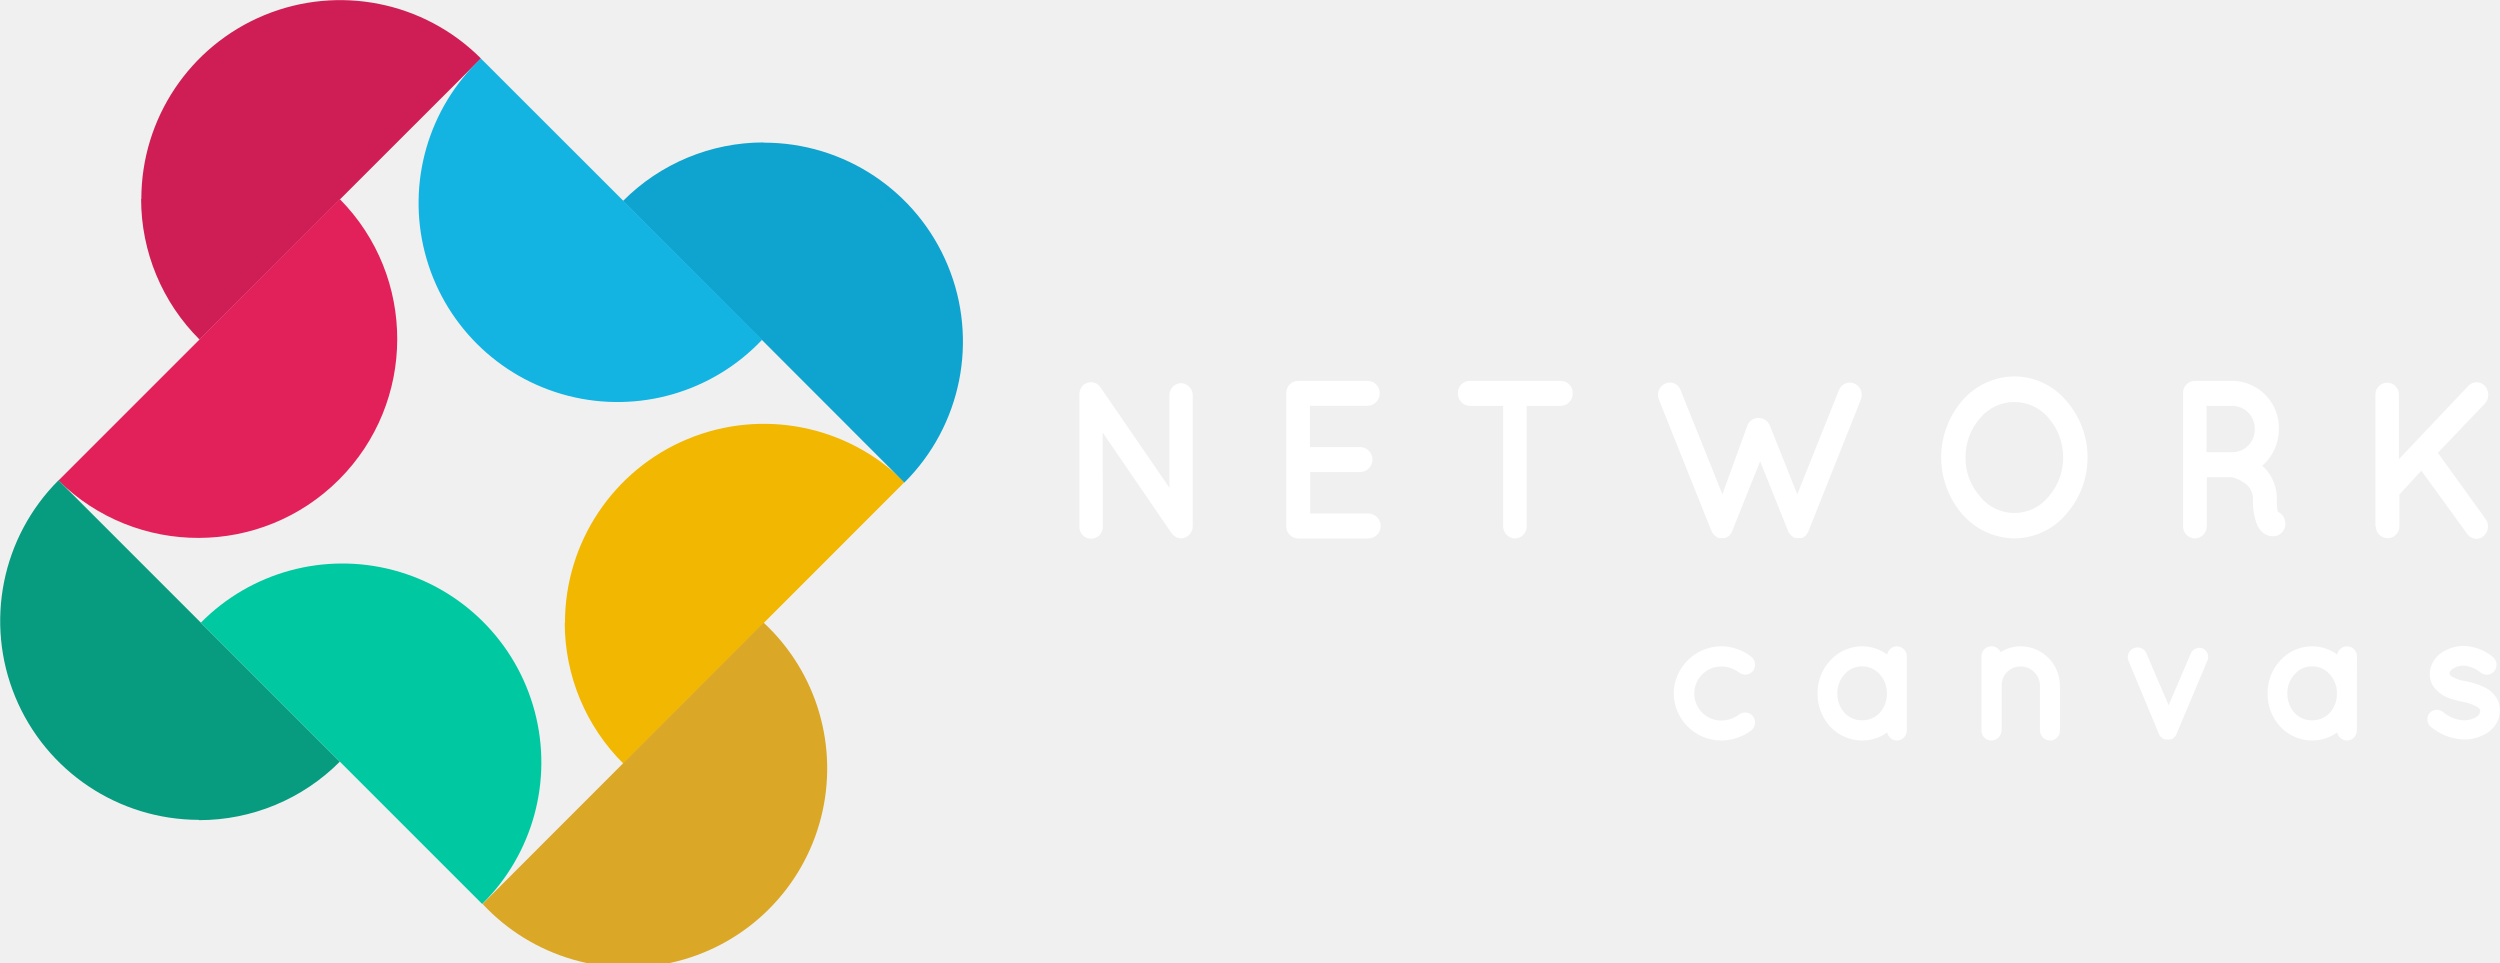
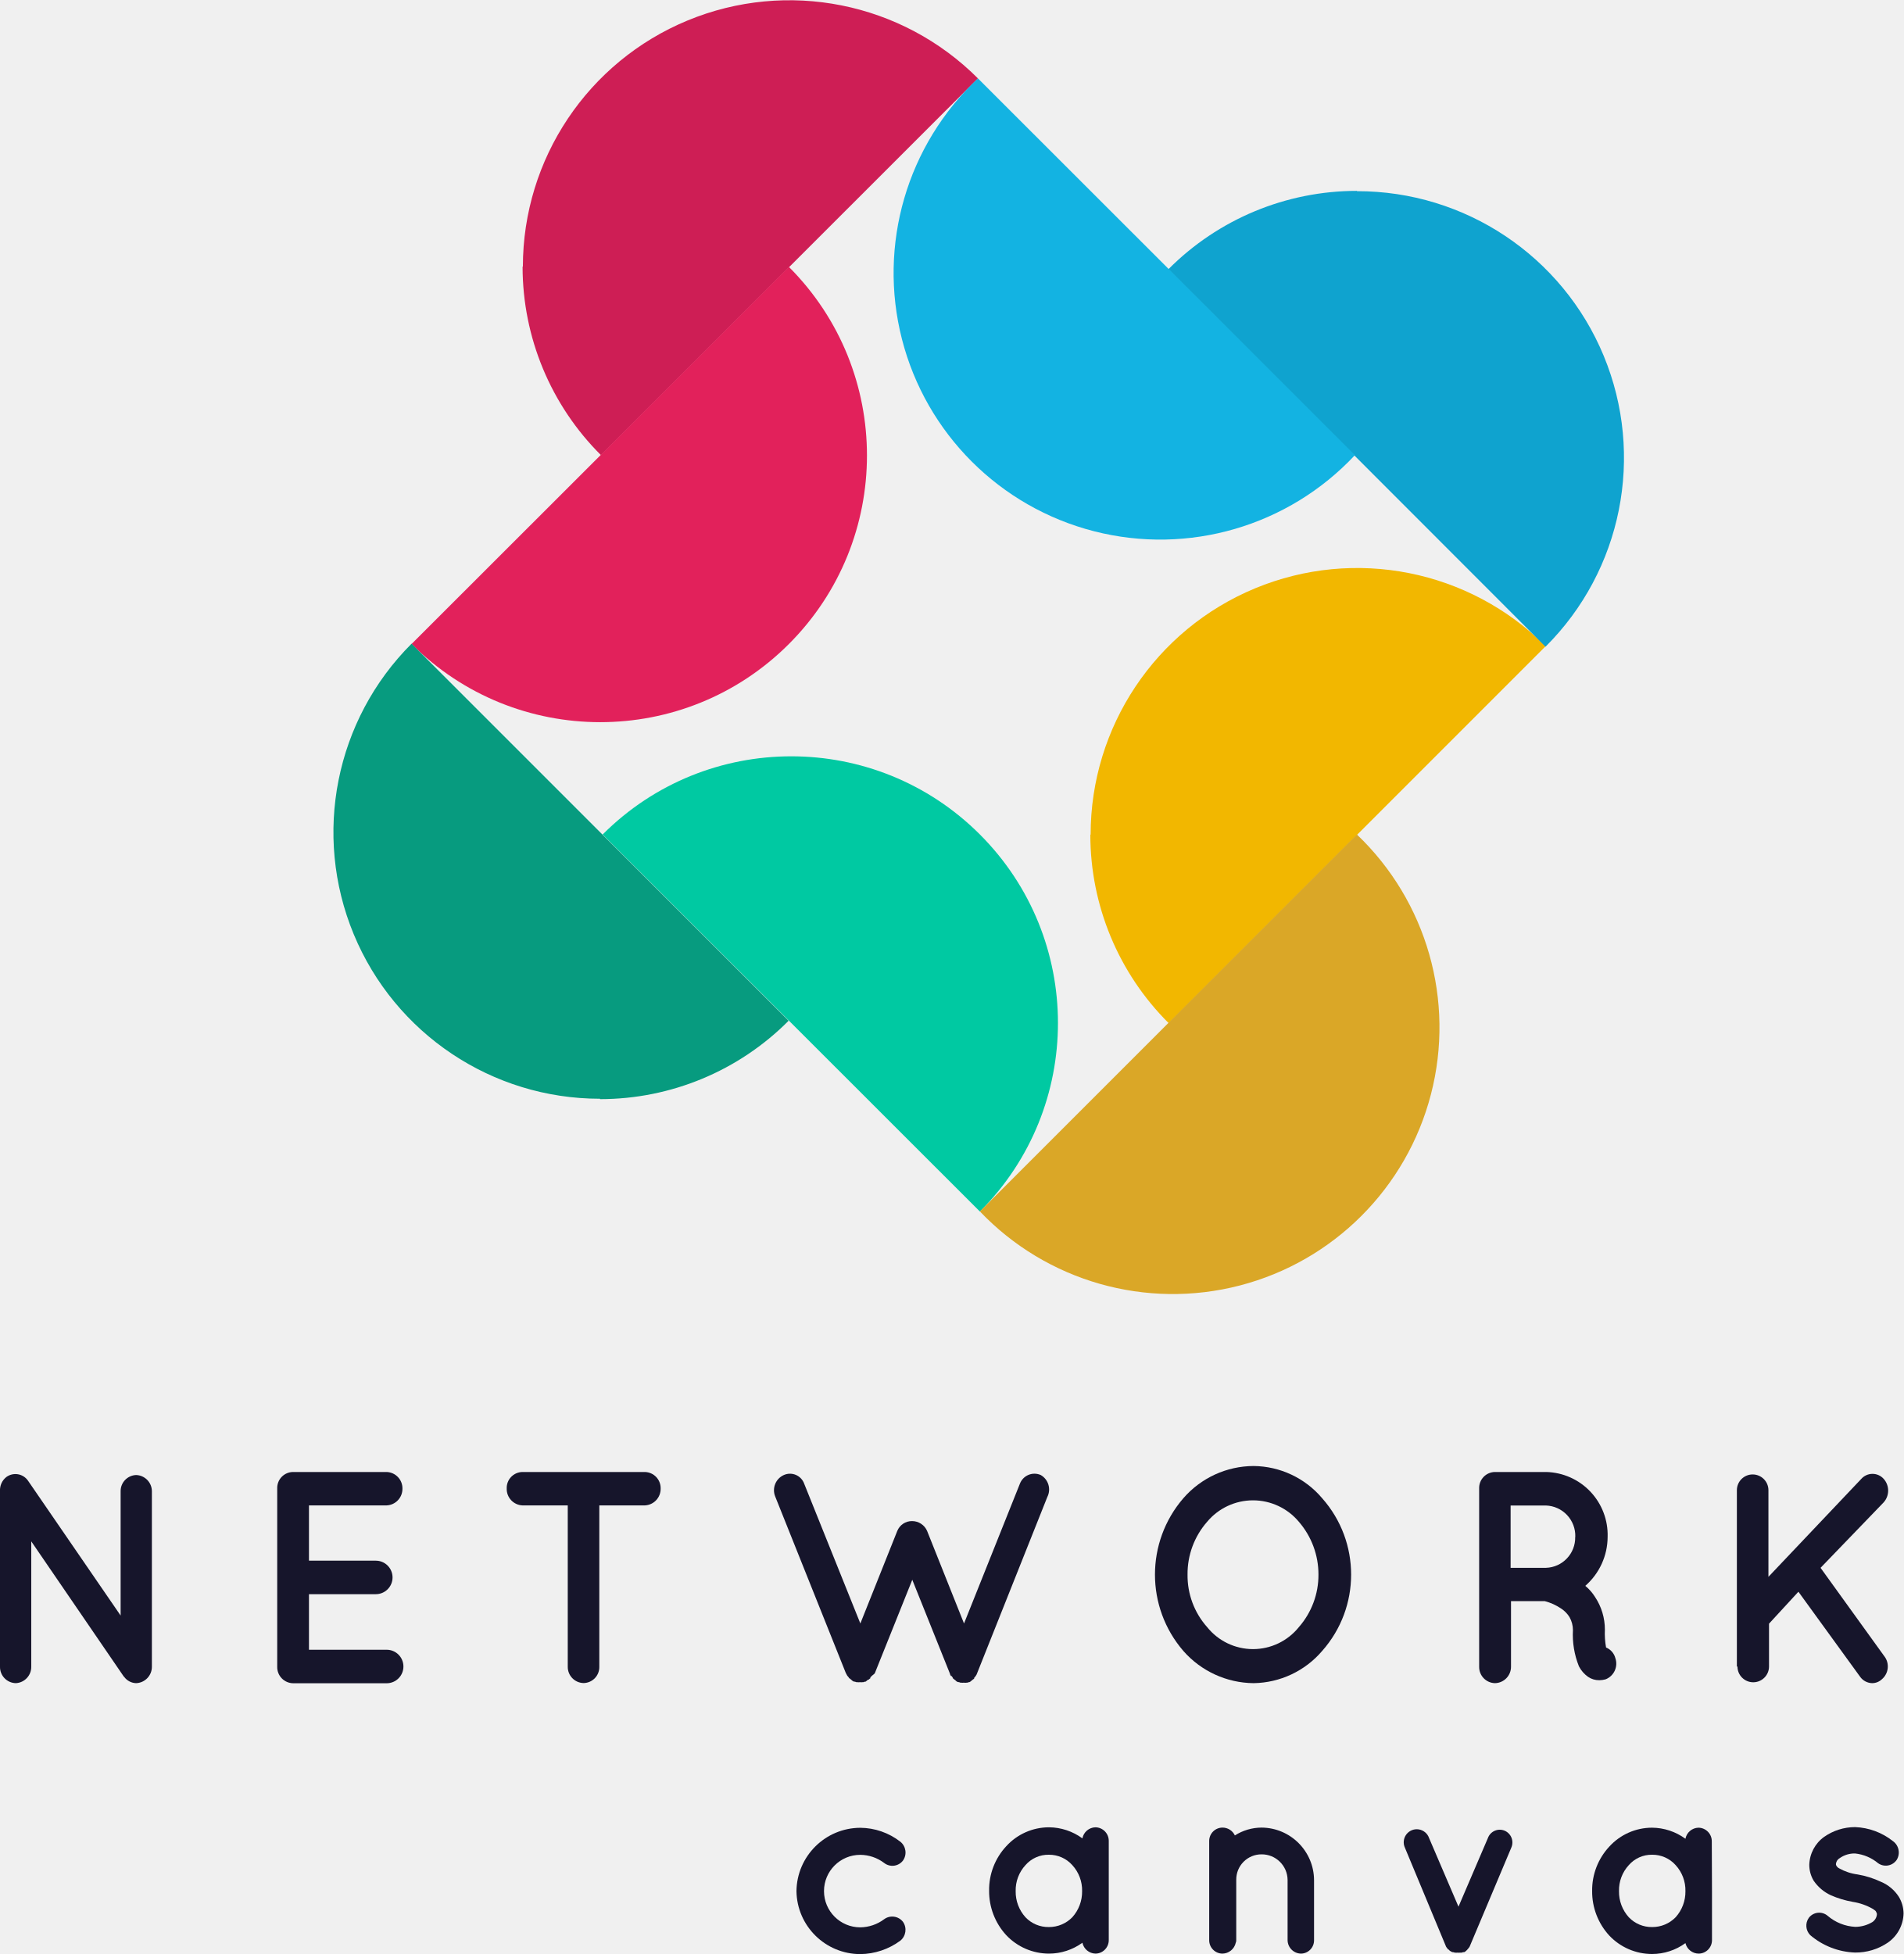
- <svg xmlns="http://www.w3.org/2000/svg" id="Layer_1" data-name="Layer 1" viewBox="0 0 341.92 131.61">
+ <svg xmlns="http://www.w3.org/2000/svg" id="Layer_1" data-name="Layer 1" viewBox="0 0 194.29 199.41">
  <defs>
-     <style>.cls-1{fill:#ce1e55;}.cls-2{fill:#e2215b;}.cls-3{fill:#079b7f;}.cls-4{fill:#00c9a2;}.cls-5{fill:#f2b700;}.cls-6{fill:#daa727;}.cls-7{fill:#0fa3cf;}.cls-8{fill:#13b3e2;}.cls-9{fill:#fff;}</style>
+     <style>.cls-1{fill:#ce1e55;}.cls-2{fill:#e2215b;}.cls-3{fill:#079b7f;}.cls-4{fill:#00c9a2;}.cls-5{fill:#f2b700;}.cls-6{fill:#daa727;}.cls-7{fill:#0fa3cf;}.cls-8{fill:#13b3e2;}.cls-9{fill:#16152b;}</style>
  </defs>
-   <path class="cls-1" d="M19.33,27.21A27.2,27.2,0,0,1,65.78,8L27.3,46.45a27.15,27.15,0,0,1-8-19.24" />
-   <path class="cls-2" d="M46.48,27.24A27.21,27.21,0,0,1,8,65.72Z" />
-   <path class="cls-3" d="M27.21,112.13A27.2,27.2,0,0,1,8,65.69l38.48,38.48a27.14,27.14,0,0,1-19.24,8" />
-   <path class="cls-4" d="M27.47,85.16a27.21,27.21,0,1,1,38.48,38.48Z" />
-   <path class="cls-5" d="M77.27,85.18a27.2,27.2,0,0,1,46.44-19.24L85.24,104.42a27.13,27.13,0,0,1-8-19.24" />
-   <path class="cls-6" d="M104.44,85.16A27.21,27.21,0,1,1,66,123.63Z" />
-   <path class="cls-7" d="M104.45,19.51A27.21,27.21,0,0,1,123.69,66L85.21,27.48a27.13,27.13,0,0,1,19.24-8" />
-   <path class="cls-8" d="M104.25,46.45A27.21,27.21,0,1,1,65.77,8Z" />
-   <path class="cls-9" d="M150.82,71.95a1.6,1.6,0,1,1-3.19,0V54a1.7,1.7,0,0,1,.64-1.42,1.56,1.56,0,0,1,2.22.37l9.45,13.76V54.06a1.64,1.64,0,0,1,1.58-1.66,1.66,1.66,0,0,1,1.61,1.66V71.95a1.67,1.67,0,0,1-1.61,1.69,1.56,1.56,0,0,1-1.2-.62.8.8,0,0,1-.15-.19l-9.36-13.67Z" />
-   <path class="cls-9" d="M175.92,71.95V53.78a1.63,1.63,0,0,1,1.61-1.69h9.56a1.67,1.67,0,0,1,1.61,1.69,1.69,1.69,0,0,1-1.61,1.72h-7.93v5.64H186a1.71,1.71,0,0,1,0,3.42h-6.81v5.67h7.93a1.71,1.71,0,0,1,0,3.42h-9.48c-.06,0-.06,0-.06,0l0,0A1.65,1.65,0,0,1,175.92,71.95Z" />
-   <path class="cls-9" d="M213.45,55.51H208.8V71.95a1.63,1.63,0,0,1-1.61,1.69,1.65,1.65,0,0,1-1.61-1.69V55.51H201a1.68,1.68,0,0,1-1.61-1.72A1.63,1.63,0,0,1,201,52.09h12.49a1.65,1.65,0,0,1,1.61,1.69A1.69,1.69,0,0,1,213.45,55.51Z" />
-   <path class="cls-9" d="M254.51,54.64l-7.17,18a.82.82,0,0,1-.14.28l0,0a.81.81,0,0,1-.15.18c0,.06,0,.06,0,.09a.89.89,0,0,0-.21.15h0c-.09.06-.15.15-.26.19h0a0,0,0,0,0,0,0,.87.87,0,0,0-.23.06h-.06a.85.85,0,0,1-.29,0,.77.77,0,0,1-.26,0h-.09a.72.72,0,0,0-.21-.06s0,0-.06,0a.6.6,0,0,1-.26-.19h0c-.09-.06-.15-.12-.2-.15a.24.24,0,0,1-.06-.09c0-.06-.09-.12-.12-.18s-.06,0-.06,0a.78.78,0,0,1-.12-.28l-3.83-9.55-3.83,9.55a2.5,2.5,0,0,1-.12.28s0,0,0,0l-.18.18c0,.06,0,.06,0,.09a.79.79,0,0,0-.18.15h-.06c-.09.06-.17.15-.23.19h0a0,0,0,0,0,0,0,.44.44,0,0,0-.23.06h-.09a.77.77,0,0,1-.26,0,1,1,0,0,1-.29,0h-.09a.71.71,0,0,0-.2-.06s0,0-.06,0a.83.83,0,0,1-.26-.19h0c-.09-.06-.12-.12-.21-.15a.24.24,0,0,1-.06-.09c-.06-.06-.09-.12-.15-.18v0a2.27,2.27,0,0,1-.15-.28l-7.2-18a1.7,1.7,0,0,1,.88-2.19,1.54,1.54,0,0,1,2.08.89l5.73,14.26L239,58.16a1.61,1.61,0,0,1,1.52-1,1.67,1.67,0,0,1,1.52,1l3.77,9.45,5.7-14.26a1.59,1.59,0,0,1,2.13-.89A1.7,1.7,0,0,1,254.51,54.64Z" />
-   <path class="cls-9" d="M282.56,54.77a11.75,11.75,0,0,1,0,15.58,9.37,9.37,0,0,1-7,3.29,9.65,9.65,0,0,1-7.17-3.29,11.92,11.92,0,0,1,0-15.58,9.54,9.54,0,0,1,7.17-3.29A9.27,9.27,0,0,1,282.56,54.77Zm-.38,7.79a8.21,8.21,0,0,0-2-5.39,6.1,6.1,0,0,0-9.36,0,8.06,8.06,0,0,0-2,5.39,7.92,7.92,0,0,0,2,5.36,6,6,0,0,0,9.36,0A8.07,8.07,0,0,0,282.18,62.56Z" />
-   <path class="cls-9" d="M312.48,71.09a1.72,1.72,0,0,1-1,2.16,2.47,2.47,0,0,1-.64.09h0a2.05,2.05,0,0,1-1.14-.34,3,3,0,0,1-.94-1.08,8.65,8.65,0,0,1-.62-3.7,2.7,2.7,0,0,0-.35-1.32,2.79,2.79,0,0,0-.88-.89,5.4,5.4,0,0,0-1.64-.74h-3.45v6.68a1.67,1.67,0,0,1-1.64,1.69,1.65,1.65,0,0,1-1.61-1.69V53.78a1.63,1.63,0,0,1,1.61-1.69h5.24a6.43,6.43,0,0,1,6.26,6.62,6.66,6.66,0,0,1-2.28,5,4.68,4.68,0,0,1,1,1.14,6.06,6.06,0,0,1,1,3.33,8.16,8.16,0,0,0,.12,1.82A1.62,1.62,0,0,1,312.48,71.09Zm-4.1-12.38a3.1,3.1,0,0,0-3-3.2h-3.6v6.34h3.6A3.08,3.08,0,0,0,308.38,58.71Z" />
-   <path class="cls-9" d="M324.88,71.95v-18a1.61,1.61,0,1,1,3.22,0v8.84l9.48-10a1.53,1.53,0,0,1,2.28,0,1.8,1.8,0,0,1,0,2.4l-6.44,6.74,6.49,9a1.71,1.71,0,0,1-.23,2.37,1.44,1.44,0,0,1-1,.4,1.55,1.55,0,0,1-1.2-.62l-6.32-8.71-3,3.26v4.37a1.61,1.61,0,1,1-3.22,0Z" />
-   <path class="cls-9" d="M228.91,94.86a6.54,6.54,0,0,1,6.52-6.47,6.74,6.74,0,0,1,4.08,1.42,1.42,1.42,0,0,1,.28,1.91,1.36,1.36,0,0,1-1.93.26,4.08,4.08,0,0,0-2.44-.83,3.7,3.7,0,1,0,0,7.4,4.14,4.14,0,0,0,2.44-.83,1.39,1.39,0,0,1,1.93.28,1.43,1.43,0,0,1-.28,1.91,7,7,0,0,1-4.08,1.37A6.52,6.52,0,0,1,228.91,94.86Z" />
-   <path class="cls-9" d="M260.79,94.86v5.05a1.37,1.37,0,0,1-1.36,1.37,1.4,1.4,0,0,1-1.33-1.11,5.81,5.81,0,0,1-3.41,1.11,6,6,0,0,1-4.36-1.88,6.62,6.62,0,0,1-1.75-4.54,6.52,6.52,0,0,1,1.75-4.54,5.9,5.9,0,0,1,4.36-1.93,5.83,5.83,0,0,1,3.41,1.13,1.39,1.39,0,0,1,1.33-1.13,1.38,1.38,0,0,1,1.36,1.39Zm-2.72,0a3.8,3.8,0,0,0-1-2.66,3.16,3.16,0,0,0-2.39-1.06,3.09,3.09,0,0,0-2.39,1.06,3.79,3.79,0,0,0-1,2.66,3.88,3.88,0,0,0,1,2.66,3.22,3.22,0,0,0,2.39,1,3.31,3.31,0,0,0,2.39-1A3.89,3.89,0,0,0,258.07,94.86Z" />
-   <path class="cls-9" d="M281.73,93.75v6.16a1.35,1.35,0,0,1-1.33,1.37A1.39,1.39,0,0,1,279,99.92V93.75a2.64,2.64,0,0,0-2.67-2.6,2.57,2.57,0,0,0-2.57,2.6v6.16a.51.51,0,0,1-.05.26,1.41,1.41,0,0,1-1.36,1.11A1.36,1.36,0,0,1,271,99.92V89.76a1.36,1.36,0,0,1,1.36-1.37,1.39,1.39,0,0,1,1.26.8,5.11,5.11,0,0,1,2.72-.8A5.39,5.39,0,0,1,281.73,93.75Z" />
-   <path class="cls-9" d="M301.86,90.45l-4.21,10a.56.56,0,0,1-.1.18,0,0,0,0,1,0,0l-.15.18a0,0,0,0,1,0,0,.89.89,0,0,1-.15.15,0,0,0,0,0,0,0,.47.47,0,0,1-.18.13h-.05v0a.48.48,0,0,0-.21.05h-.05a1,1,0,0,1-.26,0,.88.88,0,0,1-.23,0h-.05a.6.6,0,0,0-.21-.05v0h-.05a2.36,2.36,0,0,1-.23-.13,0,0,0,0,0,0,0,.89.89,0,0,1-.15-.15s0,0-.05,0a.81.81,0,0,0-.13-.18s0,0,0,0-.08-.1-.1-.18l-4.16-10a1.33,1.33,0,1,1,2.46-1l3,7,3-7a1.29,1.29,0,0,1,1.72-.75A1.31,1.31,0,0,1,301.86,90.45Z" />
-   <path class="cls-9" d="M322.34,94.86v5.05a1.37,1.37,0,0,1-1.36,1.37,1.4,1.4,0,0,1-1.33-1.11,5.81,5.81,0,0,1-3.41,1.11,6,6,0,0,1-4.36-1.88,6.62,6.62,0,0,1-1.75-4.54,6.52,6.52,0,0,1,1.75-4.54,5.9,5.9,0,0,1,4.36-1.93,5.83,5.83,0,0,1,3.41,1.13A1.39,1.39,0,0,1,321,88.39a1.38,1.38,0,0,1,1.36,1.39Zm-2.72,0a3.8,3.8,0,0,0-1-2.66,3.16,3.16,0,0,0-2.39-1.06,3.09,3.09,0,0,0-2.39,1.06,3.79,3.79,0,0,0-1,2.66,3.88,3.88,0,0,0,1,2.66,3.22,3.22,0,0,0,2.39,1,3.31,3.31,0,0,0,2.39-1A3.89,3.89,0,0,0,319.62,94.86Z" />
-   <path class="cls-9" d="M332.22,97.6a1.33,1.33,0,0,1,1.92-.21A4.7,4.7,0,0,0,337,98.52a3.42,3.42,0,0,0,1.75-.49,1.06,1.06,0,0,0,.46-.77.39.39,0,0,0-.08-.26c0-.08-.13-.18-.33-.31a5.93,5.93,0,0,0-2.05-.72h0a9.84,9.84,0,0,1-2.23-.67,4.3,4.3,0,0,1-1.77-1.5,3.14,3.14,0,0,1-.44-1.62,3.63,3.63,0,0,1,1.51-2.84,5.5,5.5,0,0,1,3.16-1,6.58,6.58,0,0,1,3.85,1.42,1.43,1.43,0,0,1,.41,1.91,1.35,1.35,0,0,1-1.9.36,4.39,4.39,0,0,0-2.36-1,2.61,2.61,0,0,0-1.54.46.78.78,0,0,0-.41.59.28.28,0,0,0,.05.21.69.69,0,0,0,.28.26,5.22,5.22,0,0,0,1.87.62l0,0h0a9.19,9.19,0,0,1,2.39.75,4,4,0,0,1,1.82,1.52,3.35,3.35,0,0,1,.49,1.7,3.73,3.73,0,0,1-1.62,3,5.82,5.82,0,0,1-3.34,1,7.44,7.44,0,0,1-4.57-1.78A1.38,1.38,0,0,1,332.22,97.6Z" />
+   <path class="cls-1" d="M53.36,27.21A27.2,27.2,0,0,1,99.8,8L61.33,46.45a27.15,27.15,0,0,1-8-19.24" />
+   <path class="cls-2" d="M80.51,27.24A27.21,27.21,0,0,1,42,65.72Z" />
+   <path class="cls-3" d="M61.23,112.13A27.2,27.2,0,0,1,42,65.69l38.48,38.48a27.14,27.14,0,0,1-19.24,8" />
+   <path class="cls-4" d="M61.5,85.16A27.21,27.21,0,1,1,100,123.64Z" />
+   <path class="cls-5" d="M111.3,85.18a27.2,27.2,0,0,1,46.44-19.24l-38.47,38.48a27.13,27.13,0,0,1-8-19.24" />
+   <path class="cls-6" d="M138.47,85.16A27.21,27.21,0,1,1,100,123.63Z" />
+   <path class="cls-7" d="M138.48,19.51A27.21,27.21,0,0,1,157.72,66L119.23,27.48a27.13,27.13,0,0,1,19.24-8" />
+   <path class="cls-8" d="M138.27,46.45A27.21,27.21,0,1,1,99.8,8Z" />
+   <path class="cls-9" d="M3.19,170.08a1.66,1.66,0,0,1-1.58,1.69A1.65,1.65,0,0,1,0,170.08V152.16a1.7,1.7,0,0,1,.64-1.42,1.56,1.56,0,0,1,2.22.37l9.45,13.76V152.19a1.64,1.64,0,0,1,1.58-1.66,1.66,1.66,0,0,1,1.61,1.66v17.89a1.67,1.67,0,0,1-1.61,1.69,1.56,1.56,0,0,1-1.2-.62.8.8,0,0,1-.15-.19L3.19,157.3Z" />
+   <path class="cls-9" d="M28.29,170.08V151.91a1.63,1.63,0,0,1,1.61-1.69h9.56a1.67,1.67,0,0,1,1.61,1.69,1.69,1.69,0,0,1-1.61,1.72H31.53v5.64h6.82a1.71,1.71,0,0,1,0,3.42H31.53v5.67h7.93a1.71,1.71,0,0,1,0,3.42H30c-.06,0-.06,0-.06,0l0,0A1.65,1.65,0,0,1,28.29,170.08Z" />
+   <path class="cls-9" d="M65.81,153.63H61.16v16.44a1.63,1.63,0,0,1-1.61,1.69,1.65,1.65,0,0,1-1.61-1.69V153.63H53.32a1.68,1.68,0,0,1-1.61-1.72,1.63,1.63,0,0,1,1.61-1.69H65.81a1.65,1.65,0,0,1,1.61,1.69A1.69,1.69,0,0,1,65.81,153.63Z" />
+   <path class="cls-9" d="M106.88,152.77l-7.17,18a.82.82,0,0,1-.15.28l0,0a.81.81,0,0,1-.15.18c0,.06,0,.06,0,.09a.89.89,0,0,0-.21.15h0c-.09.06-.15.15-.26.19h0a0,0,0,0,0,0,0,.87.87,0,0,0-.23.06h-.06a.86.86,0,0,1-.29,0,.77.77,0,0,1-.26,0h-.09a.71.71,0,0,0-.2-.06s0,0-.06,0a.6.6,0,0,1-.26-.19h0c-.09-.06-.15-.12-.2-.15a.24.24,0,0,1-.06-.09c0-.06-.09-.12-.12-.18s-.06,0-.06,0a.78.78,0,0,1-.12-.28l-3.83-9.55-3.83,9.55A2.51,2.51,0,0,1,89,171s0,0,0,0l-.18.18c0,.06,0,.06,0,.09a.79.79,0,0,0-.18.15h-.06c-.09.06-.17.15-.23.19h0a0,0,0,0,0,0,0,.44.44,0,0,0-.23.06h-.09a.77.77,0,0,1-.26,0,1,1,0,0,1-.29,0h-.09a.71.71,0,0,0-.2-.06s0,0-.06,0a.83.83,0,0,1-.26-.19h0c-.09-.06-.12-.12-.2-.15a.24.24,0,0,1-.06-.09c-.06-.06-.09-.12-.15-.18v0a2.27,2.27,0,0,1-.15-.28l-7.2-18a1.7,1.7,0,0,1,.88-2.19,1.54,1.54,0,0,1,2.08.89l5.73,14.26,3.77-9.45a1.61,1.61,0,0,1,1.52-1,1.67,1.67,0,0,1,1.52,1l3.77,9.45,5.7-14.26a1.59,1.59,0,0,1,2.13-.89A1.7,1.7,0,0,1,106.88,152.77Z" />
+   <path class="cls-9" d="M134.93,152.9a11.75,11.75,0,0,1,0,15.58,9.38,9.38,0,0,1-7,3.29,9.65,9.65,0,0,1-7.17-3.29,11.93,11.93,0,0,1,0-15.58,9.54,9.54,0,0,1,7.17-3.29A9.27,9.27,0,0,1,134.93,152.9Zm-.38,7.79a8.21,8.21,0,0,0-2-5.39,6.1,6.1,0,0,0-9.36,0,8.06,8.06,0,0,0-2,5.39,7.92,7.92,0,0,0,2,5.36,6,6,0,0,0,9.36,0A8.07,8.07,0,0,0,134.55,160.69Z" />
+   <path class="cls-9" d="M164.85,169.22a1.72,1.72,0,0,1-1,2.16,2.46,2.46,0,0,1-.64.09h0a2,2,0,0,1-1.14-.34,3,3,0,0,1-.94-1.08,8.67,8.67,0,0,1-.61-3.7,2.7,2.7,0,0,0-.35-1.32,2.78,2.78,0,0,0-.88-.89,5.41,5.41,0,0,0-1.64-.74h-3.45v6.68a1.67,1.67,0,0,1-1.64,1.69,1.65,1.65,0,0,1-1.61-1.69V151.91a1.63,1.63,0,0,1,1.61-1.69h5.24a6.43,6.43,0,0,1,6.26,6.62,6.66,6.66,0,0,1-2.28,5,4.68,4.68,0,0,1,1,1.14,6,6,0,0,1,1,3.33,8.16,8.16,0,0,0,.12,1.82A1.61,1.61,0,0,1,164.85,169.22Zm-4.09-12.38a3.1,3.1,0,0,0-3-3.2h-3.6V160h3.6A3.08,3.08,0,0,0,160.75,156.84Z" />
+   <path class="cls-9" d="M177.25,170.08v-18a1.61,1.61,0,1,1,3.22,0v8.84l9.48-10a1.53,1.53,0,0,1,2.28,0,1.8,1.8,0,0,1,0,2.4L185.79,160l6.49,9a1.71,1.71,0,0,1-.23,2.37,1.44,1.44,0,0,1-1,.4,1.55,1.55,0,0,1-1.2-.62l-6.32-8.71-3,3.26v4.37a1.61,1.61,0,1,1-3.22,0Z" />
+   <path class="cls-9" d="M81.28,193a6.54,6.54,0,0,1,6.52-6.47,6.74,6.74,0,0,1,4.08,1.42,1.42,1.42,0,0,1,.28,1.91,1.36,1.36,0,0,1-1.93.26,4.08,4.08,0,0,0-2.44-.83,3.7,3.7,0,1,0,0,7.4,4.14,4.14,0,0,0,2.44-.83,1.39,1.39,0,0,1,1.93.28,1.43,1.43,0,0,1-.28,1.91,7,7,0,0,1-4.08,1.37A6.52,6.52,0,0,1,81.28,193Z" />
+   <path class="cls-9" d="M113.15,193V198a1.37,1.37,0,0,1-1.36,1.37,1.4,1.4,0,0,1-1.33-1.11,5.81,5.81,0,0,1-3.41,1.11,6,6,0,0,1-4.36-1.88,6.62,6.62,0,0,1-1.75-4.54,6.52,6.52,0,0,1,1.75-4.54,5.9,5.9,0,0,1,4.36-1.93,5.83,5.83,0,0,1,3.41,1.13,1.39,1.39,0,0,1,1.33-1.13,1.38,1.38,0,0,1,1.36,1.39Zm-2.72,0a3.8,3.8,0,0,0-1-2.66,3.16,3.16,0,0,0-2.39-1.06,3.09,3.09,0,0,0-2.39,1.06,3.79,3.79,0,0,0-1,2.66,3.88,3.88,0,0,0,1,2.66,3.22,3.22,0,0,0,2.39,1,3.31,3.31,0,0,0,2.39-1A3.89,3.89,0,0,0,110.43,193Z" />
+   <path class="cls-9" d="M134.1,191.88V198a1.35,1.35,0,0,1-1.33,1.37A1.39,1.39,0,0,1,131.4,198v-6.16a2.64,2.64,0,0,0-2.67-2.6,2.57,2.57,0,0,0-2.57,2.6V198a.51.51,0,0,1-.05.26,1.41,1.41,0,0,1-1.36,1.11A1.36,1.36,0,0,1,123.4,198V187.88a1.36,1.36,0,0,1,1.36-1.37,1.39,1.39,0,0,1,1.26.8,5.11,5.11,0,0,1,2.72-.8A5.39,5.39,0,0,1,134.1,191.88Z" />
+   <path class="cls-9" d="M154.22,188.58l-4.21,10a.56.56,0,0,1-.1.18,0,0,0,0,1,0,0l-.15.18a0,0,0,0,1,0,0,.89.89,0,0,1-.15.15,0,0,0,0,0,0,0,.47.47,0,0,1-.18.13h-.05v0a.48.48,0,0,0-.21.05H149a1,1,0,0,1-.26,0,.88.88,0,0,1-.23,0h-.05a.6.6,0,0,0-.21-.05v0h-.05a2.36,2.36,0,0,1-.23-.13,0,0,0,0,0,0,0,.89.89,0,0,1-.15-.15s0,0-.05,0a.81.81,0,0,0-.13-.18s0,0,0,0-.08-.1-.1-.18l-4.16-10a1.33,1.33,0,1,1,2.46-1l3,7,3-7a1.29,1.29,0,0,1,1.72-.75A1.31,1.31,0,0,1,154.22,188.58Z" />
+   <path class="cls-9" d="M174.71,193V198a1.37,1.37,0,0,1-1.36,1.37A1.4,1.4,0,0,1,172,198.3a5.81,5.81,0,0,1-3.41,1.11,6,6,0,0,1-4.36-1.88,6.62,6.62,0,0,1-1.75-4.54,6.52,6.52,0,0,1,1.75-4.54,5.9,5.9,0,0,1,4.36-1.93,5.83,5.83,0,0,1,3.41,1.13,1.39,1.39,0,0,1,1.33-1.13,1.38,1.38,0,0,1,1.36,1.39ZM172,193a3.8,3.8,0,0,0-1-2.66,3.16,3.16,0,0,0-2.39-1.06,3.09,3.09,0,0,0-2.39,1.06,3.79,3.79,0,0,0-1,2.66,3.88,3.88,0,0,0,1,2.66,3.22,3.22,0,0,0,2.39,1,3.31,3.31,0,0,0,2.39-1A3.89,3.89,0,0,0,172,193Z" />
+   <path class="cls-9" d="M184.59,195.72a1.33,1.33,0,0,1,1.92-.21,4.7,4.7,0,0,0,2.82,1.13,3.42,3.42,0,0,0,1.75-.49,1.06,1.06,0,0,0,.46-.77.39.39,0,0,0-.08-.26c0-.08-.13-.18-.33-.31a5.93,5.93,0,0,0-2.05-.72h0a9.84,9.84,0,0,1-2.23-.67,4.3,4.3,0,0,1-1.77-1.5,3.14,3.14,0,0,1-.44-1.62,3.63,3.63,0,0,1,1.51-2.84,5.5,5.5,0,0,1,3.16-1,6.58,6.58,0,0,1,3.85,1.42,1.43,1.43,0,0,1,.41,1.91,1.35,1.35,0,0,1-1.9.36,4.39,4.39,0,0,0-2.36-1,2.61,2.61,0,0,0-1.54.46.78.78,0,0,0-.41.59.28.28,0,0,0,.05.21.69.69,0,0,0,.28.26,5.22,5.22,0,0,0,1.87.62l0,0h0a9.19,9.19,0,0,1,2.39.75,4,4,0,0,1,1.82,1.52,3.35,3.35,0,0,1,.49,1.7,3.73,3.73,0,0,1-1.62,3,5.82,5.82,0,0,1-3.34,1,7.44,7.44,0,0,1-4.57-1.78A1.38,1.38,0,0,1,184.59,195.72Z" />
</svg>
